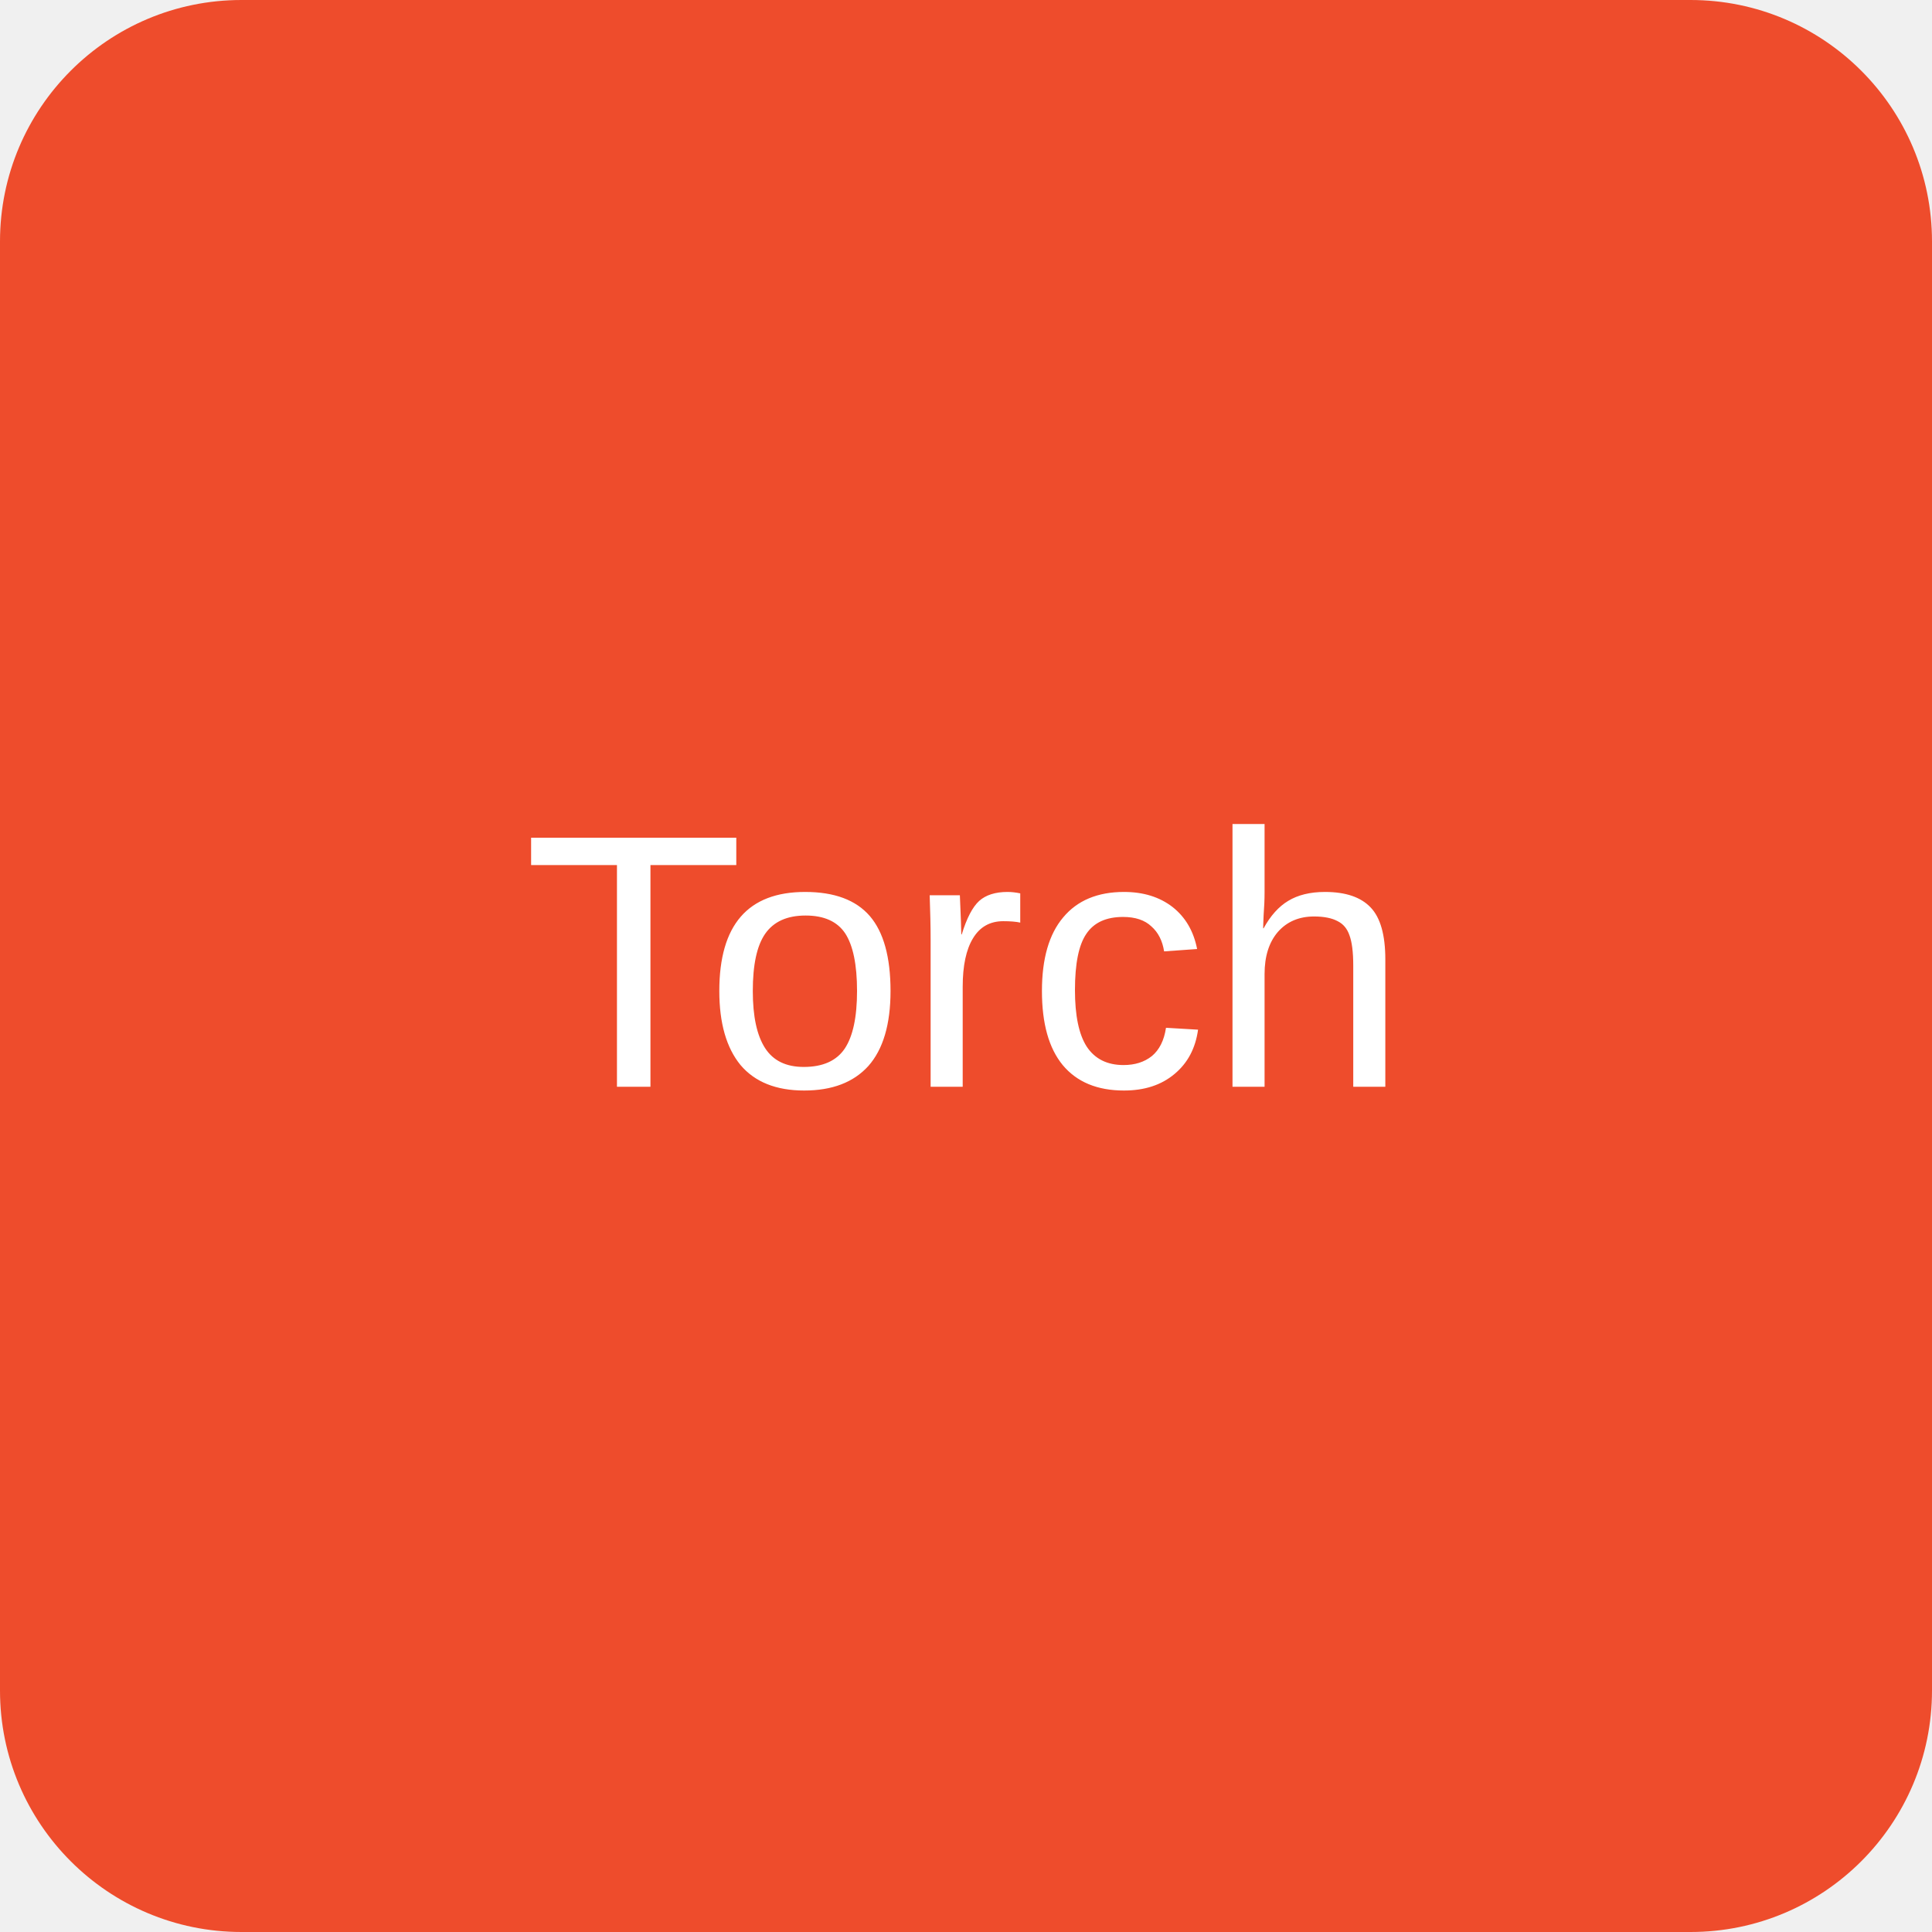
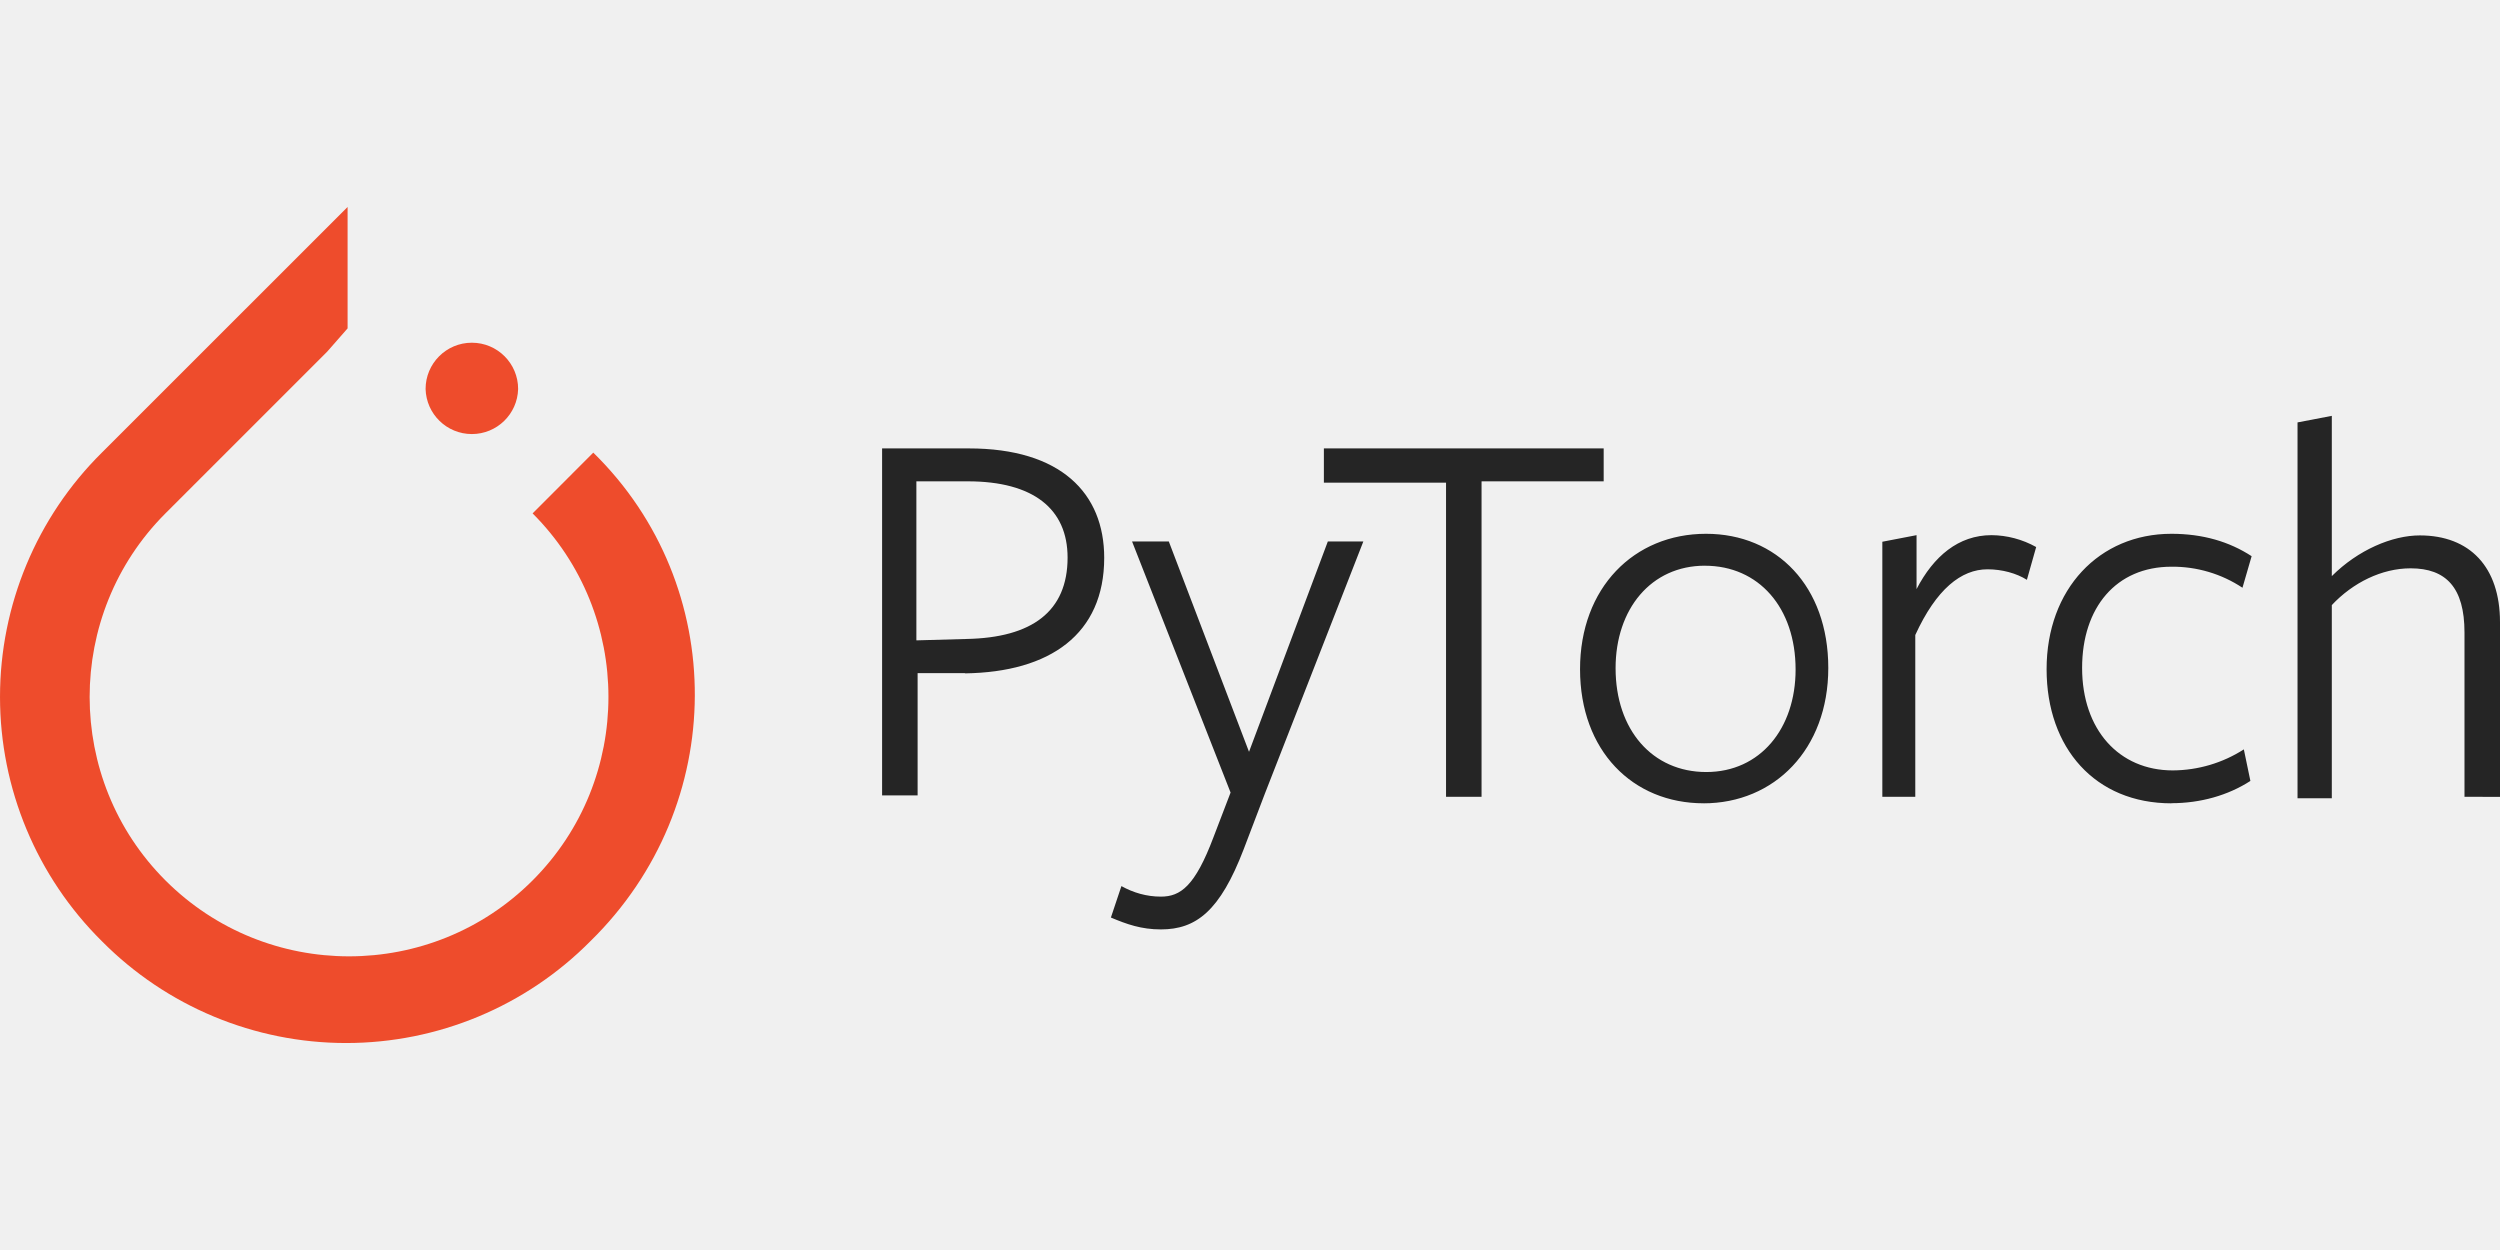
- <svg xmlns="http://www.w3.org/2000/svg" width="64" height="64" viewBox="0 0 64 64">
-   <rect width="64" height="64" rx="8" fill="#EE4C2C" />
-   <text x="32" y="36" font-size="12" fill="#fff" text-anchor="middle" font-family="Arial">Torch</text>
+ <svg xmlns="http://www.w3.org/2000/svg" height="1250" viewBox="5.543 9.305 78.914 26.39" width="2500">
+   <path d="m24.27 17.059-1.915 1.918c3.192 3.191 3.192 8.394 0 11.585-3.195 3.196-8.394 3.196-11.59 0-3.19-3.19-3.19-8.394 0-11.585l5.11-5.11.64-.73v-3.832l-7.757 7.754a10.854 10.854 0 0 0 0 15.421 10.854 10.854 0 0 0 15.422 0c4.379-4.289 4.379-11.222.09-15.421zm0 0" fill="#ee4c2c" />
+   <path d="m21.898 15.05a1.461 1.461 0 0 1 -2.921 0 1.46 1.46 0 0 1 2.921 0zm0 0" fill="#ee4c2c" />
+   <path d="m36.008 24.02h-1.5v3.859h-1.121v-10.953h2.738c2.902 0 4.273 1.41 4.273 3.453 0 2.406-1.703 3.61-4.398 3.648zm.074-6.055h-1.613v5.02l1.578-.044c2.074-.039 3.195-.87 3.195-2.57 0-1.535-1.078-2.406-3.152-2.406zm9.383 9.87-.664 1.743c-.746 1.95-1.5 2.531-2.614 2.531-.62 0-1.078-.164-1.578-.375l.332-.992c.375.207.79.332 1.246.332.622 0 1.079-.332 1.66-1.875l.54-1.41-3.11-7.926h1.16l2.532 6.64 2.488-6.64h1.121zm6.844-9.827v9.914h-1.121v-9.914h-3.856v-1.082h8.832v1.039h-3.854zm7.011 10.12c-2.242 0-3.902-1.66-3.902-4.233 0-2.57 1.703-4.274 3.977-4.274 2.238 0 3.859 1.66 3.859 4.234 0 2.57-1.703 4.274-3.941 4.274zm.04-7.5c-1.7 0-2.82 1.368-2.82 3.235 0 1.95 1.163 3.278 2.862 3.278 1.7 0 2.82-1.368 2.82-3.235 0-1.953-1.163-3.277-2.863-3.277zm6.68 7.294h-1.08v-8.05l1.08-.208v1.703c.538-1.039 1.327-1.703 2.366-1.703.492.004.977.133 1.41.375l-.293 1.035c-.328-.207-.785-.332-1.242-.332-.832 0-1.617.625-2.281 2.074v5.106zm8.046.207c-2.406 0-3.941-1.742-3.941-4.234 0-2.528 1.66-4.274 3.94-4.274.997 0 1.83.25 2.532.707l-.289.996a3.986 3.986 0 0 0 -2.242-.664c-1.742 0-2.82 1.285-2.82 3.195 0 1.95 1.164 3.235 2.863 3.235a4.19 4.19 0 0 0 2.242-.664l.207.996c-.707.457-1.578.703-2.492.703zm9.25-.207v-5.188c0-1.41-.578-2.023-1.7-2.023-.913 0-1.823.453-2.488 1.16v6.098h-1.082v-11.864l1.082-.207v5.059c.829-.828 1.907-1.285 2.778-1.285 1.578 0 2.531.996 2.531 2.738v5.516zm0 0" fill="#252525" />
</svg>
